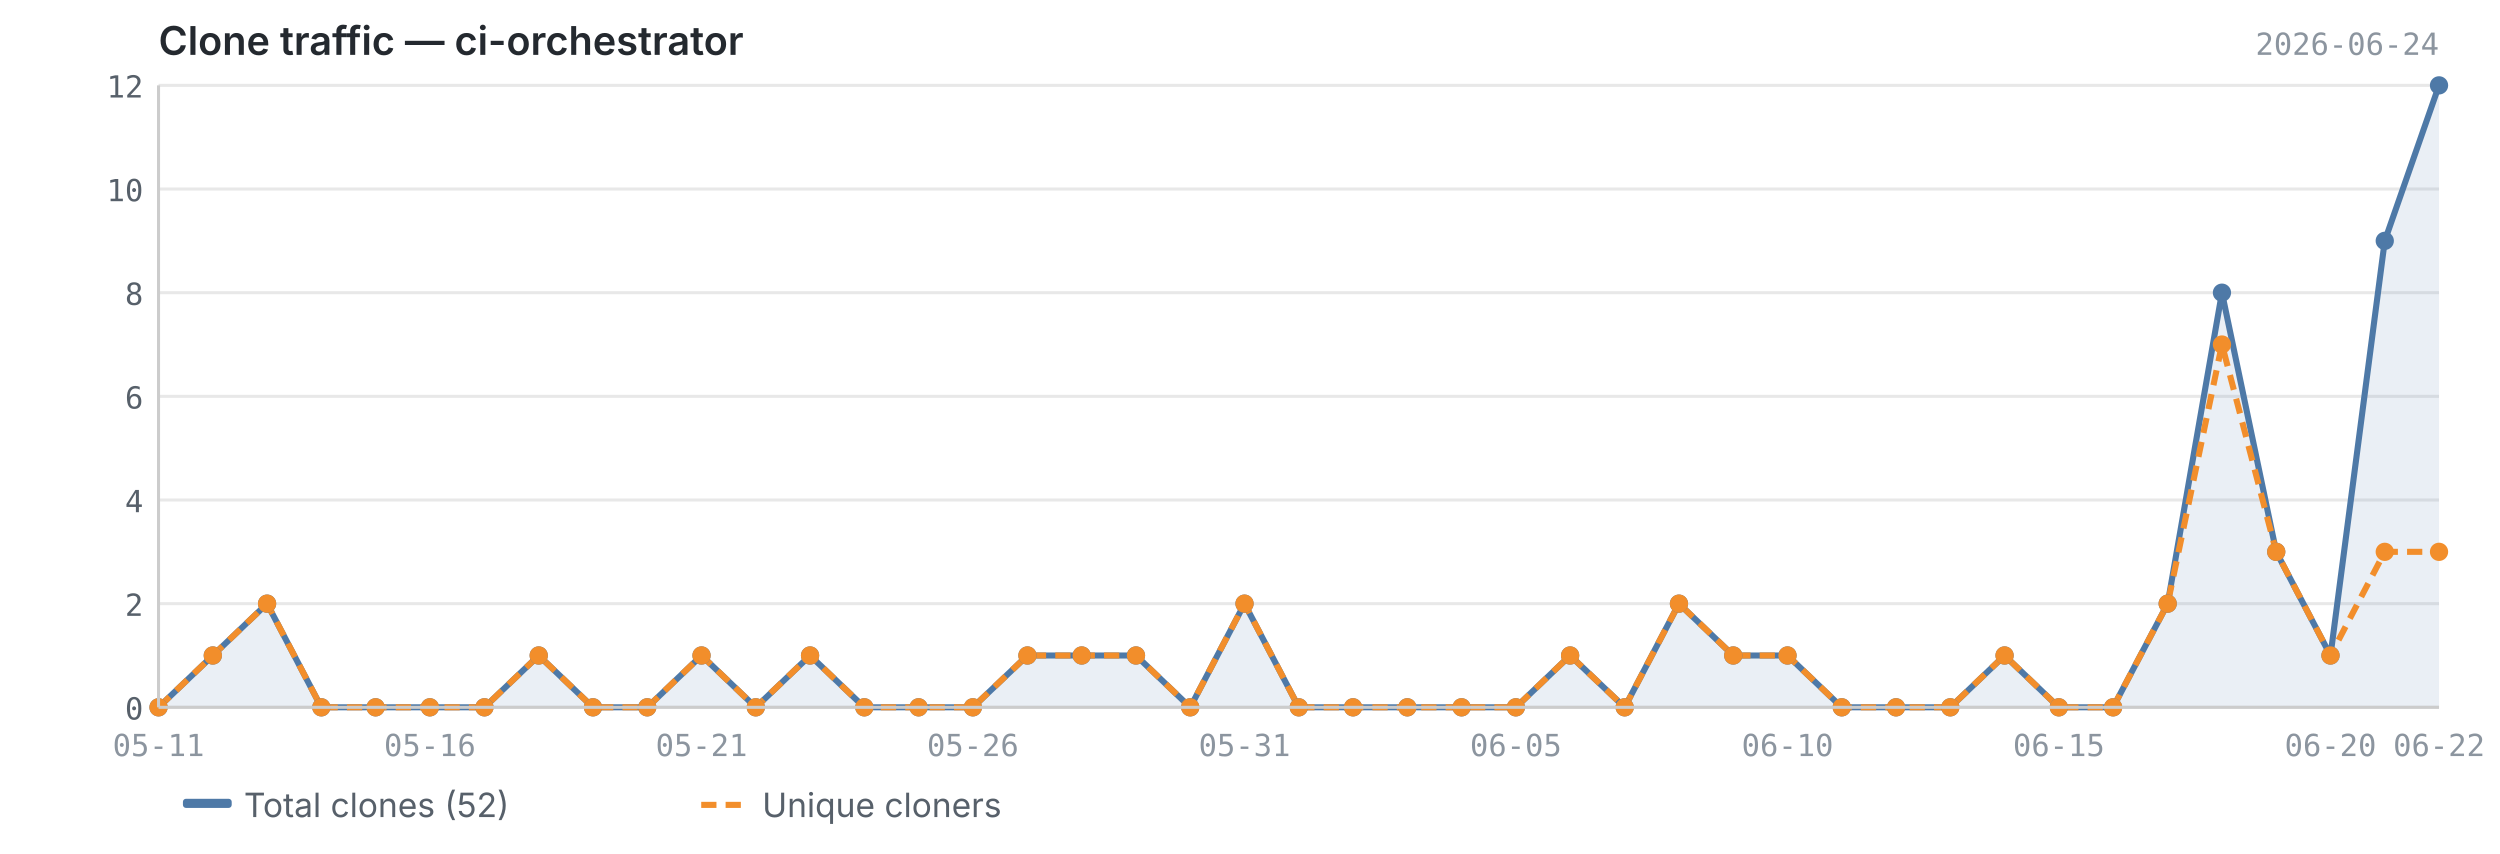
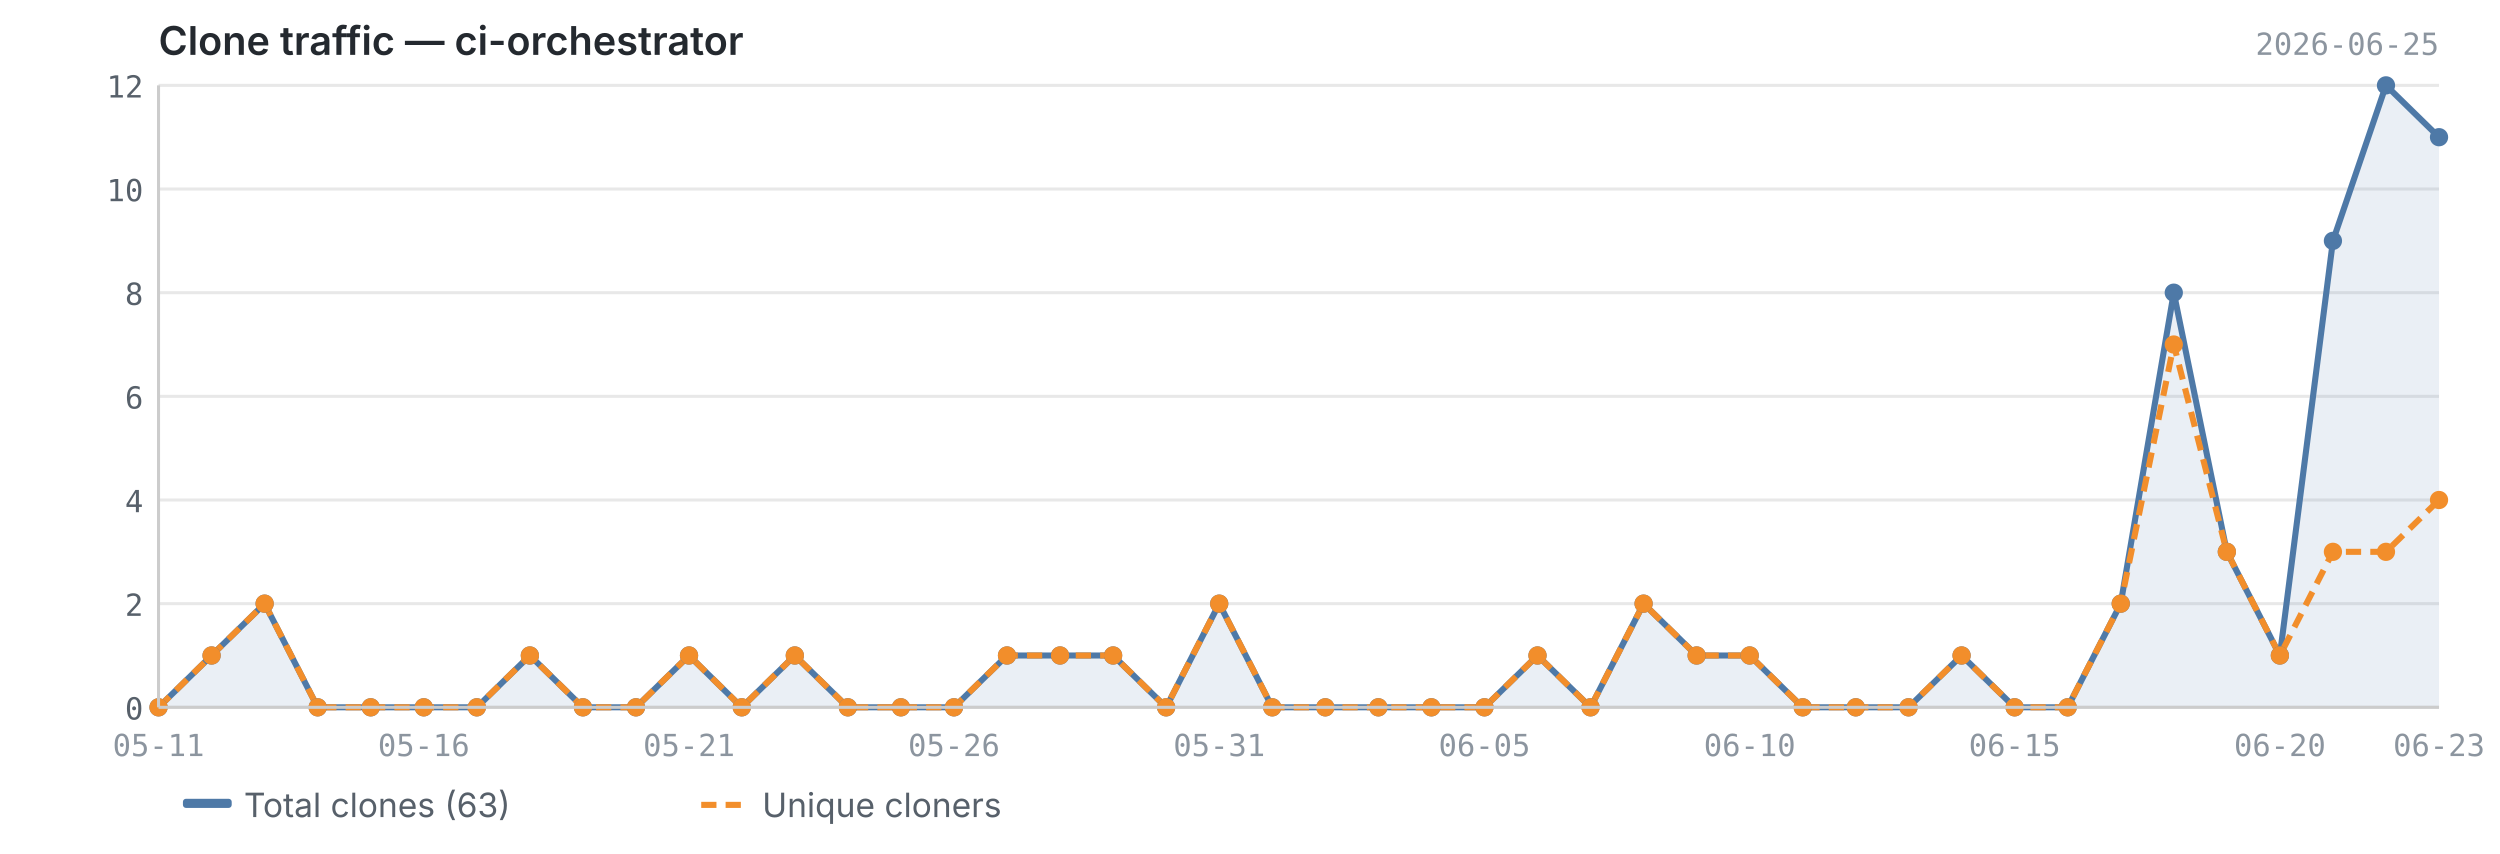
<svg xmlns="http://www.w3.org/2000/svg" viewBox="0 0 820 280" width="820" height="280">
  <text x="52" y="18" font-size="13" font-weight="600" fill="#24292f" font-family="-apple-system, BlinkMacSystemFont, 'Segoe UI', sans-serif">Clone traffic — ci-orchestrator</text>
-   <text x="800" y="18" font-size="10" fill="#8c959f" font-family="ui-monospace, SFMono-Regular, 'SF Mono', Menlo, monospace" text-anchor="end">2026-06-24</text>
+   <text x="800" y="18" font-size="10" fill="#8c959f" font-family="ui-monospace, SFMono-Regular, 'SF Mono', Menlo, monospace" text-anchor="end">2026-06-25</text>
  <line x1="52" y1="232.0" x2="800" y2="232.0" stroke="#e8e8e8" stroke-width="1" />
  <line x1="52" y1="198.0" x2="800" y2="198.0" stroke="#e8e8e8" stroke-width="1" />
  <line x1="52" y1="164.0" x2="800" y2="164.0" stroke="#e8e8e8" stroke-width="1" />
  <line x1="52" y1="130.0" x2="800" y2="130.0" stroke="#e8e8e8" stroke-width="1" />
  <line x1="52" y1="96.0" x2="800" y2="96.0" stroke="#e8e8e8" stroke-width="1" />
  <line x1="52" y1="62.0" x2="800" y2="62.0" stroke="#e8e8e8" stroke-width="1" />
  <line x1="52" y1="28.0" x2="800" y2="28.0" stroke="#e8e8e8" stroke-width="1" />
-   <path d="M52.0,232.0 L52.0,232.0 L69.8,215.0 L87.6,198.0 L105.4,232.0 L123.2,232.0 L141.0,232.0 L158.9,232.0 L176.7,215.0 L194.5,232.0 L212.3,232.0 L230.1,215.0 L247.9,232.0 L265.7,215.0 L283.5,232.0 L301.3,232.0 L319.1,232.0 L337.0,215.0 L354.8,215.0 L372.6,215.0 L390.4,232.0 L408.2,198.0 L426.0,232.0 L443.8,232.0 L461.6,232.0 L479.4,232.0 L497.2,232.0 L515.0,215.0 L532.9,232.0 L550.7,198.0 L568.5,215.0 L586.3,215.0 L604.1,232.0 L621.9,232.0 L639.7,232.0 L657.5,215.0 L675.3,232.0 L693.1,232.0 L711.0,198.0 L728.8,96.0 L746.6,181.0 L764.4,215.0 L782.2,79.0 L800.0,28.0 L800.0,232.0 L52.0,232.0Z" fill="#4e79a7" opacity="0.12" />
-   <polyline points="52.0,232.0 69.8,215.0 87.6,198.0 105.4,232.0 123.2,232.0 141.0,232.0 158.9,232.0 176.7,215.0 194.5,232.0 212.3,232.0 230.1,215.0 247.9,232.0 265.7,215.0 283.5,232.0 301.3,232.0 319.1,232.0 337.0,215.0 354.8,215.0 372.6,215.0 390.4,232.0 408.2,198.0 426.0,232.0 443.8,232.0 461.6,232.0 479.4,232.0 497.2,232.0 515.0,215.0 532.9,232.0 550.7,198.0 568.5,215.0 586.3,215.0 604.1,232.0 621.9,232.0 639.7,232.0 657.5,215.0 675.3,232.0 693.1,232.0 711.0,198.0 728.8,96.0 746.6,181.0 764.4,215.0 782.2,79.0 800.0,28.0" fill="none" stroke="#4e79a7" stroke-width="2" stroke-linejoin="round" />
-   <polyline points="52.0,232.0 69.8,215.0 87.6,198.0 105.4,232.0 123.2,232.0 141.0,232.0 158.9,232.0 176.7,215.0 194.5,232.0 212.3,232.0 230.1,215.0 247.9,232.0 265.7,215.0 283.5,232.0 301.3,232.0 319.1,232.0 337.0,215.0 354.8,215.0 372.6,215.0 390.4,232.0 408.2,198.0 426.0,232.0 443.8,232.0 461.6,232.0 479.4,232.0 497.2,232.0 515.0,215.0 532.9,232.0 550.7,198.0 568.5,215.0 586.3,215.0 604.1,232.0 621.9,232.0 639.7,232.0 657.5,215.0 675.3,232.0 693.1,232.0 711.0,198.0 728.8,113.0 746.6,181.0 764.4,215.0 782.2,181.0 800.0,181.0" fill="none" stroke="#f28e2b" stroke-width="2" stroke-linejoin="round" stroke-dasharray="5,3" />
+   <path d="M52.0,232.0 L52.0,232.0 L69.4,215.0 L86.8,198.0 L104.2,232.0 L121.6,232.0 L139.0,232.0 L156.4,232.0 L173.8,215.0 L191.2,232.0 L208.6,232.0 L226.0,215.0 L243.3,232.0 L260.7,215.0 L278.1,232.0 L295.5,232.0 L312.9,232.0 L330.3,215.0 L347.7,215.0 L365.1,215.0 L382.5,232.0 L399.9,198.0 L417.3,232.0 L434.7,232.0 L452.1,232.0 L469.5,232.0 L486.9,232.0 L504.3,215.0 L521.7,232.0 L539.1,198.0 L556.5,215.0 L573.9,215.0 L591.3,232.0 L608.7,232.0 L626.0,232.0 L643.4,215.0 L660.8,232.0 L678.2,232.0 L695.6,198.0 L713.0,96.0 L730.4,181.0 L747.8,215.0 L765.2,79.0 L782.6,28.0 L800.0,45.0 L800.0,232.0 L52.0,232.0Z" fill="#4e79a7" opacity="0.12" />
+   <polyline points="52.0,232.0 69.4,215.0 86.8,198.0 104.2,232.0 121.6,232.0 139.0,232.0 156.4,232.0 173.8,215.0 191.2,232.0 208.6,232.0 226.0,215.0 243.3,232.0 260.7,215.0 278.1,232.0 295.5,232.0 312.9,232.0 330.3,215.0 347.7,215.0 365.1,215.0 382.5,232.0 399.9,198.0 417.3,232.0 434.7,232.0 452.1,232.0 469.5,232.0 486.9,232.0 504.3,215.0 521.7,232.0 539.1,198.0 556.5,215.0 573.9,215.0 591.3,232.0 608.7,232.0 626.0,232.0 643.4,215.0 660.8,232.0 678.2,232.0 695.6,198.0 713.0,96.0 730.4,181.0 747.8,215.0 765.2,79.0 782.6,28.0 800.0,45.0" fill="none" stroke="#4e79a7" stroke-width="2" stroke-linejoin="round" />
+   <polyline points="52.0,232.0 69.4,215.0 86.8,198.0 104.2,232.0 121.6,232.0 139.0,232.0 156.4,232.0 173.8,215.0 191.2,232.0 208.6,232.0 226.0,215.0 243.3,232.0 260.7,215.0 278.1,232.0 295.5,232.0 312.9,232.0 330.3,215.0 347.7,215.0 365.1,215.0 382.5,232.0 399.9,198.0 417.3,232.0 434.7,232.0 452.1,232.0 469.5,232.0 486.9,232.0 504.3,215.0 521.7,232.0 539.1,198.0 556.5,215.0 573.9,215.0 591.3,232.0 608.7,232.0 626.0,232.0 643.4,215.0 660.8,232.0 678.2,232.0 695.6,198.0 713.0,113.0 730.4,181.0 747.8,215.0 765.2,181.0 782.6,181.0 800.0,164.0" fill="none" stroke="#f28e2b" stroke-width="2" stroke-linejoin="round" stroke-dasharray="5,3" />
  <circle cx="52.0" cy="232.0" r="3" fill="#4e79a7" />
-   <circle cx="69.8" cy="215.0" r="3" fill="#4e79a7" />
-   <circle cx="87.6" cy="198.0" r="3" fill="#4e79a7" />
-   <circle cx="105.4" cy="232.0" r="3" fill="#4e79a7" />
-   <circle cx="123.2" cy="232.0" r="3" fill="#4e79a7" />
-   <circle cx="141.0" cy="232.0" r="3" fill="#4e79a7" />
-   <circle cx="158.9" cy="232.0" r="3" fill="#4e79a7" />
-   <circle cx="176.7" cy="215.0" r="3" fill="#4e79a7" />
-   <circle cx="194.5" cy="232.0" r="3" fill="#4e79a7" />
-   <circle cx="212.3" cy="232.0" r="3" fill="#4e79a7" />
-   <circle cx="230.1" cy="215.0" r="3" fill="#4e79a7" />
-   <circle cx="247.9" cy="232.0" r="3" fill="#4e79a7" />
-   <circle cx="265.7" cy="215.0" r="3" fill="#4e79a7" />
-   <circle cx="283.5" cy="232.0" r="3" fill="#4e79a7" />
-   <circle cx="301.3" cy="232.0" r="3" fill="#4e79a7" />
-   <circle cx="319.1" cy="232.0" r="3" fill="#4e79a7" />
-   <circle cx="337.0" cy="215.0" r="3" fill="#4e79a7" />
-   <circle cx="354.8" cy="215.0" r="3" fill="#4e79a7" />
-   <circle cx="372.6" cy="215.0" r="3" fill="#4e79a7" />
-   <circle cx="390.4" cy="232.0" r="3" fill="#4e79a7" />
-   <circle cx="408.2" cy="198.0" r="3" fill="#4e79a7" />
-   <circle cx="426.0" cy="232.0" r="3" fill="#4e79a7" />
-   <circle cx="443.8" cy="232.0" r="3" fill="#4e79a7" />
-   <circle cx="461.6" cy="232.0" r="3" fill="#4e79a7" />
-   <circle cx="479.4" cy="232.0" r="3" fill="#4e79a7" />
-   <circle cx="497.2" cy="232.0" r="3" fill="#4e79a7" />
-   <circle cx="515.0" cy="215.0" r="3" fill="#4e79a7" />
-   <circle cx="532.9" cy="232.0" r="3" fill="#4e79a7" />
-   <circle cx="550.7" cy="198.0" r="3" fill="#4e79a7" />
-   <circle cx="568.5" cy="215.0" r="3" fill="#4e79a7" />
-   <circle cx="586.3" cy="215.0" r="3" fill="#4e79a7" />
-   <circle cx="604.1" cy="232.0" r="3" fill="#4e79a7" />
-   <circle cx="621.9" cy="232.0" r="3" fill="#4e79a7" />
-   <circle cx="639.7" cy="232.0" r="3" fill="#4e79a7" />
-   <circle cx="657.5" cy="215.0" r="3" fill="#4e79a7" />
-   <circle cx="675.3" cy="232.0" r="3" fill="#4e79a7" />
-   <circle cx="693.1" cy="232.0" r="3" fill="#4e79a7" />
-   <circle cx="711.0" cy="198.0" r="3" fill="#4e79a7" />
-   <circle cx="728.8" cy="96.0" r="3" fill="#4e79a7" />
-   <circle cx="746.6" cy="181.0" r="3" fill="#4e79a7" />
-   <circle cx="764.4" cy="215.0" r="3" fill="#4e79a7" />
-   <circle cx="782.2" cy="79.0" r="3" fill="#4e79a7" />
-   <circle cx="800.0" cy="28.0" r="3" fill="#4e79a7" />
+   <circle cx="69.4" cy="215.0" r="3" fill="#4e79a7" />
+   <circle cx="86.8" cy="198.0" r="3" fill="#4e79a7" />
+   <circle cx="104.2" cy="232.0" r="3" fill="#4e79a7" />
+   <circle cx="121.6" cy="232.0" r="3" fill="#4e79a7" />
+   <circle cx="139.0" cy="232.0" r="3" fill="#4e79a7" />
+   <circle cx="156.4" cy="232.0" r="3" fill="#4e79a7" />
+   <circle cx="173.8" cy="215.0" r="3" fill="#4e79a7" />
+   <circle cx="191.2" cy="232.0" r="3" fill="#4e79a7" />
+   <circle cx="208.6" cy="232.0" r="3" fill="#4e79a7" />
+   <circle cx="226.0" cy="215.0" r="3" fill="#4e79a7" />
+   <circle cx="243.3" cy="232.0" r="3" fill="#4e79a7" />
+   <circle cx="260.7" cy="215.0" r="3" fill="#4e79a7" />
+   <circle cx="278.1" cy="232.0" r="3" fill="#4e79a7" />
+   <circle cx="295.5" cy="232.0" r="3" fill="#4e79a7" />
+   <circle cx="312.9" cy="232.0" r="3" fill="#4e79a7" />
+   <circle cx="330.3" cy="215.0" r="3" fill="#4e79a7" />
+   <circle cx="347.7" cy="215.0" r="3" fill="#4e79a7" />
+   <circle cx="365.1" cy="215.0" r="3" fill="#4e79a7" />
+   <circle cx="382.5" cy="232.0" r="3" fill="#4e79a7" />
+   <circle cx="399.9" cy="198.0" r="3" fill="#4e79a7" />
+   <circle cx="417.3" cy="232.0" r="3" fill="#4e79a7" />
+   <circle cx="434.7" cy="232.0" r="3" fill="#4e79a7" />
+   <circle cx="452.1" cy="232.0" r="3" fill="#4e79a7" />
+   <circle cx="469.5" cy="232.0" r="3" fill="#4e79a7" />
+   <circle cx="486.9" cy="232.0" r="3" fill="#4e79a7" />
+   <circle cx="504.3" cy="215.0" r="3" fill="#4e79a7" />
+   <circle cx="521.7" cy="232.0" r="3" fill="#4e79a7" />
+   <circle cx="539.1" cy="198.0" r="3" fill="#4e79a7" />
+   <circle cx="556.5" cy="215.0" r="3" fill="#4e79a7" />
+   <circle cx="573.9" cy="215.0" r="3" fill="#4e79a7" />
+   <circle cx="591.3" cy="232.0" r="3" fill="#4e79a7" />
+   <circle cx="608.7" cy="232.0" r="3" fill="#4e79a7" />
+   <circle cx="626.0" cy="232.0" r="3" fill="#4e79a7" />
+   <circle cx="643.4" cy="215.0" r="3" fill="#4e79a7" />
+   <circle cx="660.8" cy="232.0" r="3" fill="#4e79a7" />
+   <circle cx="678.2" cy="232.0" r="3" fill="#4e79a7" />
+   <circle cx="695.6" cy="198.0" r="3" fill="#4e79a7" />
+   <circle cx="713.0" cy="96.0" r="3" fill="#4e79a7" />
+   <circle cx="730.4" cy="181.0" r="3" fill="#4e79a7" />
+   <circle cx="747.8" cy="215.0" r="3" fill="#4e79a7" />
+   <circle cx="765.2" cy="79.0" r="3" fill="#4e79a7" />
+   <circle cx="782.6" cy="28.0" r="3" fill="#4e79a7" />
+   <circle cx="800.0" cy="45.0" r="3" fill="#4e79a7" />
  <circle cx="52.0" cy="232.0" r="3" fill="#f28e2b" />
-   <circle cx="69.8" cy="215.0" r="3" fill="#f28e2b" />
-   <circle cx="87.6" cy="198.0" r="3" fill="#f28e2b" />
-   <circle cx="105.4" cy="232.0" r="3" fill="#f28e2b" />
-   <circle cx="123.2" cy="232.0" r="3" fill="#f28e2b" />
-   <circle cx="141.0" cy="232.0" r="3" fill="#f28e2b" />
-   <circle cx="158.9" cy="232.0" r="3" fill="#f28e2b" />
-   <circle cx="176.7" cy="215.0" r="3" fill="#f28e2b" />
-   <circle cx="194.5" cy="232.0" r="3" fill="#f28e2b" />
-   <circle cx="212.3" cy="232.0" r="3" fill="#f28e2b" />
-   <circle cx="230.1" cy="215.0" r="3" fill="#f28e2b" />
-   <circle cx="247.9" cy="232.0" r="3" fill="#f28e2b" />
-   <circle cx="265.7" cy="215.0" r="3" fill="#f28e2b" />
-   <circle cx="283.5" cy="232.0" r="3" fill="#f28e2b" />
-   <circle cx="301.3" cy="232.0" r="3" fill="#f28e2b" />
-   <circle cx="319.1" cy="232.0" r="3" fill="#f28e2b" />
-   <circle cx="337.0" cy="215.0" r="3" fill="#f28e2b" />
-   <circle cx="354.8" cy="215.0" r="3" fill="#f28e2b" />
-   <circle cx="372.6" cy="215.0" r="3" fill="#f28e2b" />
-   <circle cx="390.4" cy="232.0" r="3" fill="#f28e2b" />
-   <circle cx="408.2" cy="198.0" r="3" fill="#f28e2b" />
-   <circle cx="426.0" cy="232.0" r="3" fill="#f28e2b" />
-   <circle cx="443.8" cy="232.0" r="3" fill="#f28e2b" />
-   <circle cx="461.6" cy="232.0" r="3" fill="#f28e2b" />
-   <circle cx="479.4" cy="232.0" r="3" fill="#f28e2b" />
-   <circle cx="497.2" cy="232.0" r="3" fill="#f28e2b" />
-   <circle cx="515.0" cy="215.0" r="3" fill="#f28e2b" />
-   <circle cx="532.9" cy="232.0" r="3" fill="#f28e2b" />
-   <circle cx="550.7" cy="198.0" r="3" fill="#f28e2b" />
-   <circle cx="568.5" cy="215.0" r="3" fill="#f28e2b" />
-   <circle cx="586.3" cy="215.0" r="3" fill="#f28e2b" />
-   <circle cx="604.1" cy="232.0" r="3" fill="#f28e2b" />
-   <circle cx="621.9" cy="232.0" r="3" fill="#f28e2b" />
-   <circle cx="639.7" cy="232.0" r="3" fill="#f28e2b" />
-   <circle cx="657.5" cy="215.0" r="3" fill="#f28e2b" />
-   <circle cx="675.3" cy="232.0" r="3" fill="#f28e2b" />
-   <circle cx="693.1" cy="232.0" r="3" fill="#f28e2b" />
-   <circle cx="711.0" cy="198.0" r="3" fill="#f28e2b" />
-   <circle cx="728.8" cy="113.0" r="3" fill="#f28e2b" />
-   <circle cx="746.6" cy="181.0" r="3" fill="#f28e2b" />
-   <circle cx="764.4" cy="215.0" r="3" fill="#f28e2b" />
-   <circle cx="782.2" cy="181.0" r="3" fill="#f28e2b" />
-   <circle cx="800.0" cy="181.0" r="3" fill="#f28e2b" />
+   <circle cx="69.4" cy="215.0" r="3" fill="#f28e2b" />
+   <circle cx="86.8" cy="198.0" r="3" fill="#f28e2b" />
+   <circle cx="104.2" cy="232.0" r="3" fill="#f28e2b" />
+   <circle cx="121.6" cy="232.0" r="3" fill="#f28e2b" />
+   <circle cx="139.0" cy="232.0" r="3" fill="#f28e2b" />
+   <circle cx="156.4" cy="232.0" r="3" fill="#f28e2b" />
+   <circle cx="173.8" cy="215.0" r="3" fill="#f28e2b" />
+   <circle cx="191.2" cy="232.0" r="3" fill="#f28e2b" />
+   <circle cx="208.6" cy="232.0" r="3" fill="#f28e2b" />
+   <circle cx="226.0" cy="215.0" r="3" fill="#f28e2b" />
+   <circle cx="243.3" cy="232.0" r="3" fill="#f28e2b" />
+   <circle cx="260.7" cy="215.0" r="3" fill="#f28e2b" />
+   <circle cx="278.1" cy="232.0" r="3" fill="#f28e2b" />
+   <circle cx="295.5" cy="232.0" r="3" fill="#f28e2b" />
+   <circle cx="312.9" cy="232.0" r="3" fill="#f28e2b" />
+   <circle cx="330.3" cy="215.0" r="3" fill="#f28e2b" />
+   <circle cx="347.7" cy="215.0" r="3" fill="#f28e2b" />
+   <circle cx="365.1" cy="215.0" r="3" fill="#f28e2b" />
+   <circle cx="382.5" cy="232.0" r="3" fill="#f28e2b" />
+   <circle cx="399.9" cy="198.0" r="3" fill="#f28e2b" />
+   <circle cx="417.3" cy="232.0" r="3" fill="#f28e2b" />
+   <circle cx="434.7" cy="232.0" r="3" fill="#f28e2b" />
+   <circle cx="452.1" cy="232.0" r="3" fill="#f28e2b" />
+   <circle cx="469.5" cy="232.0" r="3" fill="#f28e2b" />
+   <circle cx="486.9" cy="232.0" r="3" fill="#f28e2b" />
+   <circle cx="504.3" cy="215.0" r="3" fill="#f28e2b" />
+   <circle cx="521.7" cy="232.0" r="3" fill="#f28e2b" />
+   <circle cx="539.1" cy="198.0" r="3" fill="#f28e2b" />
+   <circle cx="556.5" cy="215.0" r="3" fill="#f28e2b" />
+   <circle cx="573.9" cy="215.0" r="3" fill="#f28e2b" />
+   <circle cx="591.3" cy="232.0" r="3" fill="#f28e2b" />
+   <circle cx="608.7" cy="232.0" r="3" fill="#f28e2b" />
+   <circle cx="626.0" cy="232.0" r="3" fill="#f28e2b" />
+   <circle cx="643.4" cy="215.0" r="3" fill="#f28e2b" />
+   <circle cx="660.8" cy="232.0" r="3" fill="#f28e2b" />
+   <circle cx="678.2" cy="232.0" r="3" fill="#f28e2b" />
+   <circle cx="695.6" cy="198.0" r="3" fill="#f28e2b" />
+   <circle cx="713.0" cy="113.0" r="3" fill="#f28e2b" />
+   <circle cx="730.4" cy="181.0" r="3" fill="#f28e2b" />
+   <circle cx="747.8" cy="215.0" r="3" fill="#f28e2b" />
+   <circle cx="765.2" cy="181.0" r="3" fill="#f28e2b" />
+   <circle cx="782.6" cy="181.0" r="3" fill="#f28e2b" />
+   <circle cx="800.0" cy="164.0" r="3" fill="#f28e2b" />
  <line x1="52" y1="28" x2="52" y2="232" stroke="#cccccc" stroke-width="1" />
  <line x1="52" y1="232" x2="800" y2="232" stroke="#cccccc" stroke-width="1" />
  <text x="47" y="236.0" text-anchor="end" font-size="10" fill="#57606a" font-family="ui-monospace, SFMono-Regular, 'SF Mono', Menlo, monospace">0</text>
  <text x="47" y="202.0" text-anchor="end" font-size="10" fill="#57606a" font-family="ui-monospace, SFMono-Regular, 'SF Mono', Menlo, monospace">2</text>
  <text x="47" y="168.0" text-anchor="end" font-size="10" fill="#57606a" font-family="ui-monospace, SFMono-Regular, 'SF Mono', Menlo, monospace">4</text>
  <text x="47" y="134.0" text-anchor="end" font-size="10" fill="#57606a" font-family="ui-monospace, SFMono-Regular, 'SF Mono', Menlo, monospace">6</text>
  <text x="47" y="100.0" text-anchor="end" font-size="10" fill="#57606a" font-family="ui-monospace, SFMono-Regular, 'SF Mono', Menlo, monospace">8</text>
  <text x="47" y="66.0" text-anchor="end" font-size="10" fill="#57606a" font-family="ui-monospace, SFMono-Regular, 'SF Mono', Menlo, monospace">10</text>
  <text x="47" y="32.0" text-anchor="end" font-size="10" fill="#57606a" font-family="ui-monospace, SFMono-Regular, 'SF Mono', Menlo, monospace">12</text>
  <text x="52.0" y="248" text-anchor="middle" font-size="10" fill="#8c959f" font-family="ui-monospace, SFMono-Regular, 'SF Mono', Menlo, monospace">05-11</text>
-   <text x="675.3" y="248" text-anchor="middle" font-size="10" fill="#8c959f" font-family="ui-monospace, SFMono-Regular, 'SF Mono', Menlo, monospace">06-15</text>
-   <text x="141.0" y="248" text-anchor="middle" font-size="10" fill="#8c959f" font-family="ui-monospace, SFMono-Regular, 'SF Mono', Menlo, monospace">05-16</text>
-   <text x="764.4" y="248" text-anchor="middle" font-size="10" fill="#8c959f" font-family="ui-monospace, SFMono-Regular, 'SF Mono', Menlo, monospace">06-20</text>
-   <text x="230.1" y="248" text-anchor="middle" font-size="10" fill="#8c959f" font-family="ui-monospace, SFMono-Regular, 'SF Mono', Menlo, monospace">05-21</text>
-   <text x="800.0" y="248" text-anchor="middle" font-size="10" fill="#8c959f" font-family="ui-monospace, SFMono-Regular, 'SF Mono', Menlo, monospace">06-22</text>
-   <text x="319.1" y="248" text-anchor="middle" font-size="10" fill="#8c959f" font-family="ui-monospace, SFMono-Regular, 'SF Mono', Menlo, monospace">05-26</text>
-   <text x="408.2" y="248" text-anchor="middle" font-size="10" fill="#8c959f" font-family="ui-monospace, SFMono-Regular, 'SF Mono', Menlo, monospace">05-31</text>
-   <text x="497.2" y="248" text-anchor="middle" font-size="10" fill="#8c959f" font-family="ui-monospace, SFMono-Regular, 'SF Mono', Menlo, monospace">06-05</text>
-   <text x="586.3" y="248" text-anchor="middle" font-size="10" fill="#8c959f" font-family="ui-monospace, SFMono-Regular, 'SF Mono', Menlo, monospace">06-10</text>
+   <text x="660.8" y="248" text-anchor="middle" font-size="10" fill="#8c959f" font-family="ui-monospace, SFMono-Regular, 'SF Mono', Menlo, monospace">06-15</text>
+   <text x="139.0" y="248" text-anchor="middle" font-size="10" fill="#8c959f" font-family="ui-monospace, SFMono-Regular, 'SF Mono', Menlo, monospace">05-16</text>
+   <text x="747.8" y="248" text-anchor="middle" font-size="10" fill="#8c959f" font-family="ui-monospace, SFMono-Regular, 'SF Mono', Menlo, monospace">06-20</text>
+   <text x="226.0" y="248" text-anchor="middle" font-size="10" fill="#8c959f" font-family="ui-monospace, SFMono-Regular, 'SF Mono', Menlo, monospace">05-21</text>
+   <text x="800.0" y="248" text-anchor="middle" font-size="10" fill="#8c959f" font-family="ui-monospace, SFMono-Regular, 'SF Mono', Menlo, monospace">06-23</text>
+   <text x="312.9" y="248" text-anchor="middle" font-size="10" fill="#8c959f" font-family="ui-monospace, SFMono-Regular, 'SF Mono', Menlo, monospace">05-26</text>
+   <text x="399.9" y="248" text-anchor="middle" font-size="10" fill="#8c959f" font-family="ui-monospace, SFMono-Regular, 'SF Mono', Menlo, monospace">05-31</text>
+   <text x="486.9" y="248" text-anchor="middle" font-size="10" fill="#8c959f" font-family="ui-monospace, SFMono-Regular, 'SF Mono', Menlo, monospace">06-05</text>
+   <text x="573.9" y="248" text-anchor="middle" font-size="10" fill="#8c959f" font-family="ui-monospace, SFMono-Regular, 'SF Mono', Menlo, monospace">06-10</text>
  <rect x="60" y="262" width="16" height="3" fill="#4e79a7" rx="1" />
-   <text x="80" y="268" font-size="11" fill="#57606a" font-family="-apple-system, BlinkMacSystemFont, 'Segoe UI', sans-serif">Total clones (52)</text>
+   <text x="80" y="268" font-size="11" fill="#57606a" font-family="-apple-system, BlinkMacSystemFont, 'Segoe UI', sans-serif">Total clones (63)</text>
  <line x1="230" y1="264" x2="246" y2="264" stroke="#f28e2b" stroke-width="2" stroke-dasharray="5,3" />
  <text x="250" y="268" font-size="11" fill="#57606a" font-family="-apple-system, BlinkMacSystemFont, 'Segoe UI', sans-serif">Unique cloners</text>
</svg>
